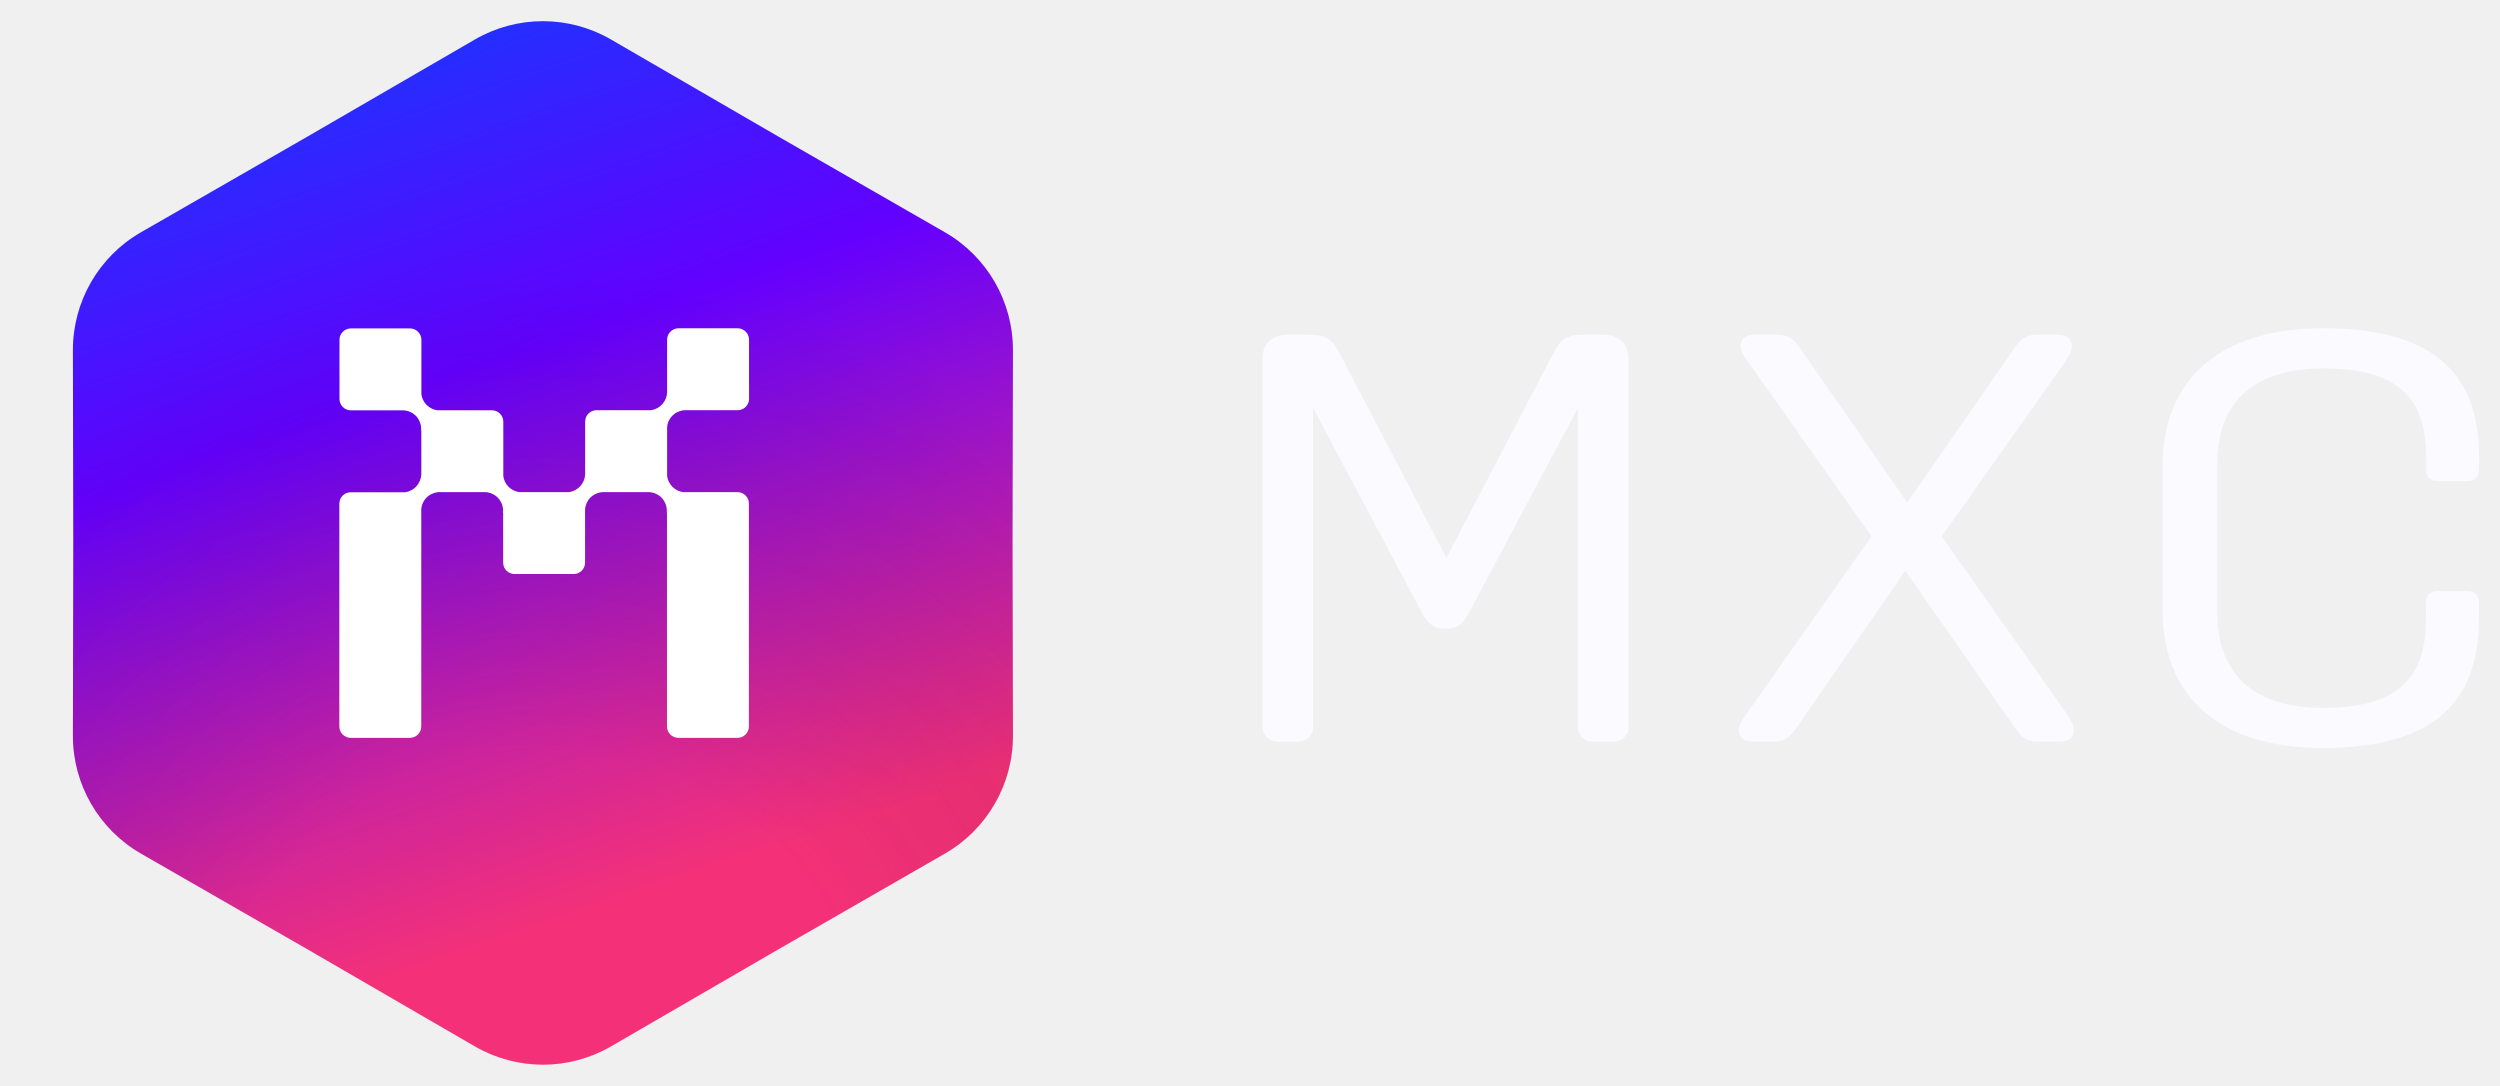
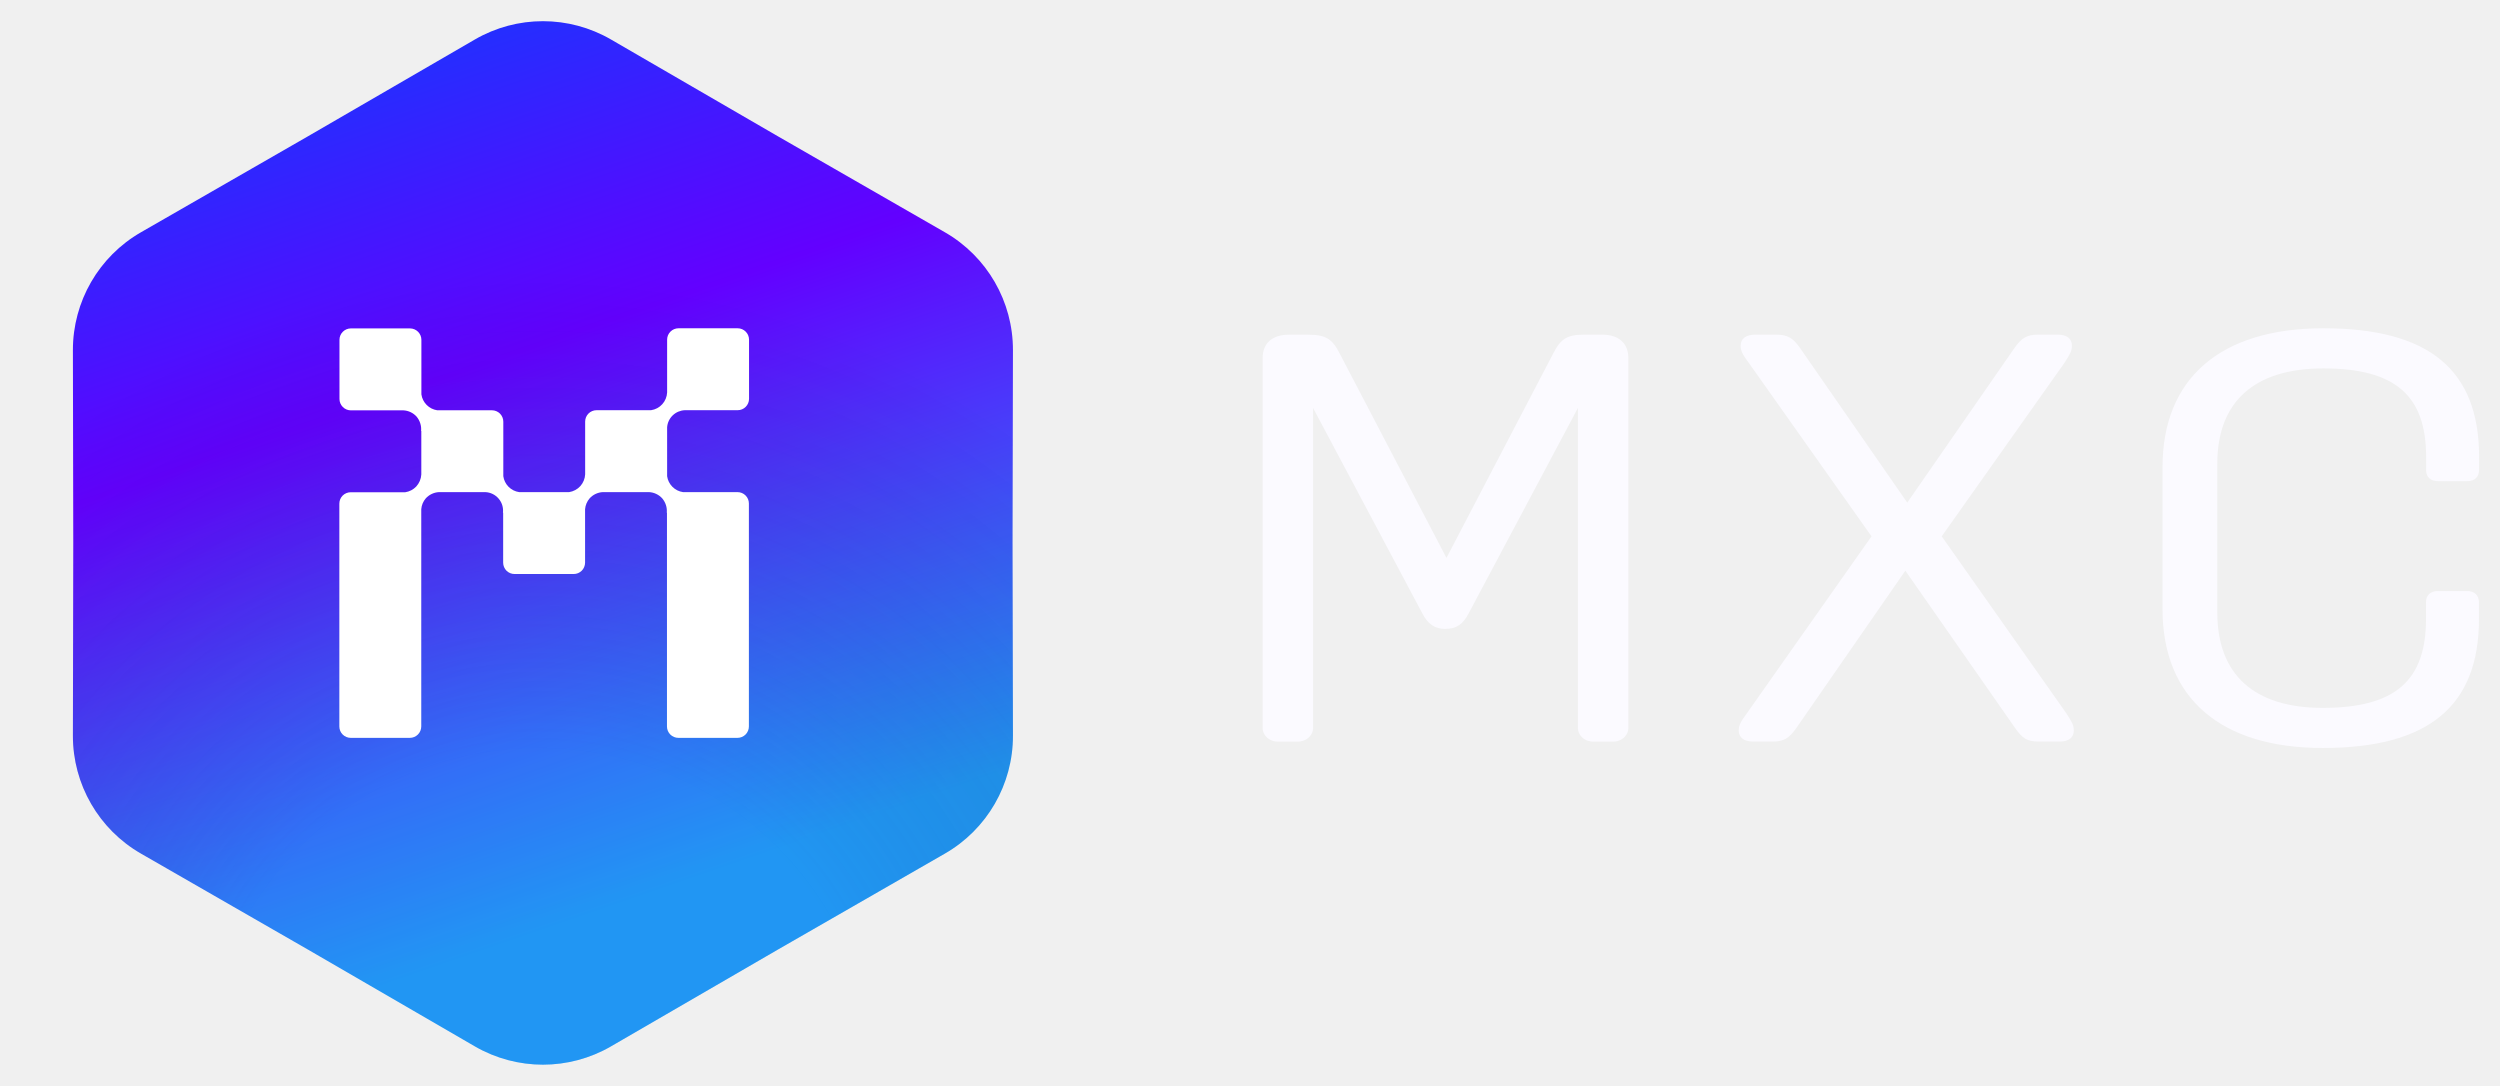
<svg xmlns="http://www.w3.org/2000/svg" width="99" height="43" viewBox="0 0 99 43" fill="none">
  <path d="M18.803 1.565C20.471 0.597 22.529 0.597 24.197 1.565L30.799 5.394L37.416 9.197C39.088 10.157 40.117 11.94 40.113 13.868L40.097 21.5L40.113 29.132C40.117 31.06 39.088 32.843 37.416 33.803L30.799 37.606L24.197 41.435C22.529 42.403 20.471 42.403 18.803 41.435L12.201 37.606L5.584 33.803C3.912 32.843 2.883 31.06 2.887 29.132L2.902 21.5L2.887 13.868C2.883 11.94 3.912 10.157 5.584 9.197L12.201 5.394L18.803 1.565Z" fill="url(#paint0_linear_1677_2350)" />
  <path d="M18.803 1.565C20.471 0.597 22.529 0.597 24.197 1.565L30.799 5.394L37.416 9.197C39.088 10.157 40.117 11.94 40.113 13.868L40.097 21.5L40.113 29.132C40.117 31.06 39.088 32.843 37.416 33.803L30.799 37.606L24.197 41.435C22.529 42.403 20.471 42.403 18.803 41.435L12.201 37.606L5.584 33.803C3.912 32.843 2.883 31.06 2.887 29.132L2.902 21.5L2.887 13.868C2.883 11.94 3.912 10.157 5.584 9.197L12.201 5.394L18.803 1.565Z" fill="url(#paint1_radial_1677_2350)" fill-opacity="0.2" />
  <path d="M26.418 16.92C26.431 16.741 26.51 16.574 26.639 16.449C26.768 16.325 26.938 16.252 27.117 16.244H29.211C29.331 16.244 29.445 16.197 29.529 16.112C29.614 16.028 29.662 15.913 29.662 15.794V13.451C29.662 13.331 29.614 13.217 29.529 13.132C29.445 13.048 29.331 13 29.211 13H26.868C26.749 13 26.634 13.048 26.55 13.132C26.465 13.217 26.418 13.331 26.418 13.451V15.54C26.41 15.713 26.343 15.878 26.227 16.006C26.111 16.135 25.954 16.219 25.782 16.244H23.622C23.503 16.244 23.388 16.292 23.304 16.376C23.219 16.461 23.172 16.575 23.172 16.695V18.783C23.164 18.956 23.097 19.121 22.981 19.25C22.865 19.378 22.708 19.462 22.537 19.488H20.558C20.399 19.465 20.252 19.391 20.139 19.277C20.026 19.163 19.953 19.016 19.931 18.858V16.697C19.931 16.578 19.883 16.463 19.799 16.379C19.714 16.294 19.599 16.247 19.48 16.247H17.314C17.156 16.224 17.009 16.15 16.896 16.036C16.783 15.922 16.709 15.775 16.687 15.616V13.456C16.687 13.336 16.639 13.222 16.555 13.138C16.471 13.053 16.356 13.006 16.237 13.005H13.893C13.774 13.006 13.659 13.053 13.575 13.138C13.491 13.222 13.443 13.336 13.443 13.456V15.799C13.443 15.919 13.491 16.033 13.575 16.117C13.659 16.202 13.774 16.25 13.893 16.25H15.977C16.175 16.26 16.362 16.349 16.496 16.497C16.562 16.576 16.612 16.667 16.643 16.765C16.674 16.863 16.685 16.966 16.675 17.068L16.684 17.061V18.789C16.674 18.967 16.602 19.137 16.481 19.268C16.366 19.389 16.213 19.468 16.048 19.493H13.888C13.769 19.493 13.654 19.541 13.569 19.625C13.485 19.71 13.438 19.824 13.438 19.944V28.769C13.438 28.888 13.485 29.003 13.57 29.087C13.654 29.171 13.769 29.219 13.888 29.219H16.231C16.351 29.219 16.465 29.171 16.549 29.087C16.634 29.003 16.681 28.888 16.682 28.769V20.164C16.694 20.006 16.757 19.855 16.861 19.735C16.995 19.588 17.182 19.499 17.381 19.488H19.218C19.319 19.492 19.418 19.517 19.508 19.561C19.599 19.606 19.68 19.668 19.745 19.745C19.811 19.822 19.86 19.911 19.89 20.008C19.919 20.104 19.928 20.206 19.917 20.306L19.925 20.299V22.281C19.925 22.34 19.937 22.399 19.959 22.453C19.982 22.508 20.015 22.558 20.057 22.6C20.099 22.641 20.148 22.675 20.203 22.697C20.258 22.72 20.317 22.731 20.376 22.731H22.718C22.777 22.731 22.836 22.72 22.891 22.697C22.945 22.675 22.995 22.641 23.037 22.6C23.079 22.558 23.112 22.508 23.134 22.453C23.157 22.399 23.169 22.34 23.169 22.281V20.164C23.182 20.006 23.245 19.856 23.349 19.735C23.483 19.588 23.67 19.499 23.868 19.488H25.705C25.903 19.499 26.09 19.588 26.224 19.735C26.29 19.814 26.341 19.905 26.372 20.003C26.403 20.101 26.414 20.204 26.404 20.306L26.412 20.299V28.769C26.412 28.888 26.46 29.003 26.544 29.087C26.629 29.171 26.743 29.219 26.863 29.219H29.206C29.325 29.219 29.44 29.171 29.524 29.087C29.608 29.003 29.656 28.888 29.656 28.769V19.938C29.656 19.819 29.609 19.704 29.524 19.62C29.44 19.535 29.325 19.488 29.206 19.488H27.046C26.887 19.465 26.74 19.391 26.627 19.277C26.514 19.163 26.44 19.016 26.418 18.858V16.92Z" fill="white" />
  <path d="M50.001 28.792V14.174C50.001 13.599 50.38 13.254 51.036 13.254H51.795C52.502 13.254 52.755 13.414 53.059 14.013L57.28 22.093L61.5 14.012C61.803 13.413 62.056 13.252 62.739 13.252H63.447C64.103 13.252 64.482 13.597 64.482 14.172V28.792C64.487 28.868 64.474 28.945 64.444 29.017C64.413 29.088 64.367 29.154 64.307 29.208C64.248 29.262 64.176 29.304 64.097 29.332C64.019 29.359 63.935 29.371 63.85 29.367H63.117C63.033 29.371 62.949 29.359 62.87 29.332C62.792 29.304 62.72 29.262 62.661 29.208C62.601 29.154 62.555 29.088 62.525 29.017C62.494 28.945 62.481 28.868 62.486 28.792V16.154L58.164 24.28C57.936 24.717 57.684 24.904 57.229 24.904C56.825 24.904 56.543 24.72 56.319 24.28L51.997 16.154V28.792C52.002 28.868 51.989 28.945 51.959 29.017C51.928 29.088 51.882 29.154 51.822 29.208C51.763 29.262 51.691 29.304 51.613 29.332C51.534 29.359 51.45 29.371 51.366 29.367H50.633C50.548 29.371 50.464 29.359 50.386 29.332C50.307 29.304 50.235 29.262 50.176 29.208C50.116 29.154 50.07 29.088 50.04 29.017C50.01 28.945 49.996 28.868 50.001 28.792Z" fill="#FBFAFF" />
  <path d="M68.854 28.928C68.854 28.721 68.93 28.583 69.183 28.237L74.112 21.239L69.259 14.379C69.002 14.034 68.93 13.896 68.93 13.689C68.93 13.413 69.133 13.252 69.512 13.252H70.321C70.801 13.252 71.007 13.39 71.281 13.781L75.527 19.904L79.773 13.781C80.051 13.391 80.253 13.252 80.708 13.252H81.492C81.846 13.252 82.048 13.413 82.048 13.689C82.048 13.896 81.972 14.034 81.745 14.379L76.892 21.239L81.82 28.237C82.048 28.583 82.123 28.721 82.123 28.928C82.123 29.205 81.921 29.366 81.567 29.366H80.737C80.257 29.366 80.081 29.227 79.803 28.836L75.452 22.599L71.129 28.837C70.852 29.227 70.649 29.366 70.194 29.366H69.436C69.057 29.366 68.854 29.205 68.854 28.928Z" fill="#FBFAFF" />
  <path d="M85.636 24.119V18.502C85.636 14.957 87.961 13 92.005 13C96.175 13 98.172 14.635 98.172 18.087V18.594C98.172 18.893 97.995 19.055 97.692 19.055H96.555C96.251 19.055 96.074 18.893 96.074 18.617V18.087C96.074 15.671 94.861 14.589 92.005 14.589C89.275 14.589 87.805 15.901 87.805 18.364V24.257C87.805 26.72 89.271 28.032 91.975 28.032C94.857 28.032 96.07 26.95 96.07 24.51V23.843C96.07 23.566 96.247 23.405 96.551 23.405H97.687C97.991 23.405 98.167 23.566 98.167 23.866V24.51C98.167 27.986 96.146 29.62 91.975 29.62C87.961 29.62 85.636 27.664 85.636 24.119Z" fill="#FBFAFF" />
  <defs>
    <linearGradient id="paint0_linear_1677_2350" x1="11.157" y1="-3.746" x2="26.468" y2="40.557" gradientUnits="userSpaceOnUse">
      <stop stop-color="#0049FF" />
      <stop offset="0.422" stop-color="#6300FF" />
-       <stop offset="0.891" stop-color="#F43178" />
+       <stop offset="0.891" stop-color="rgb(33, 150, 243)" />
    </linearGradient>
    <radialGradient id="paint1_radial_1677_2350" cx="0" cy="0" r="1" gradientUnits="userSpaceOnUse" gradientTransform="translate(21.5 43) rotate(-87.4969) scale(44.7529)">
-       <stop offset="0.295" stop-color="#F43178" />
+       <stop offset="0.295" stop-color="rgb(33, 150, 243)" />
      <stop offset="0.723" stop-opacity="0" />
    </radialGradient>
  </defs>
</svg>
